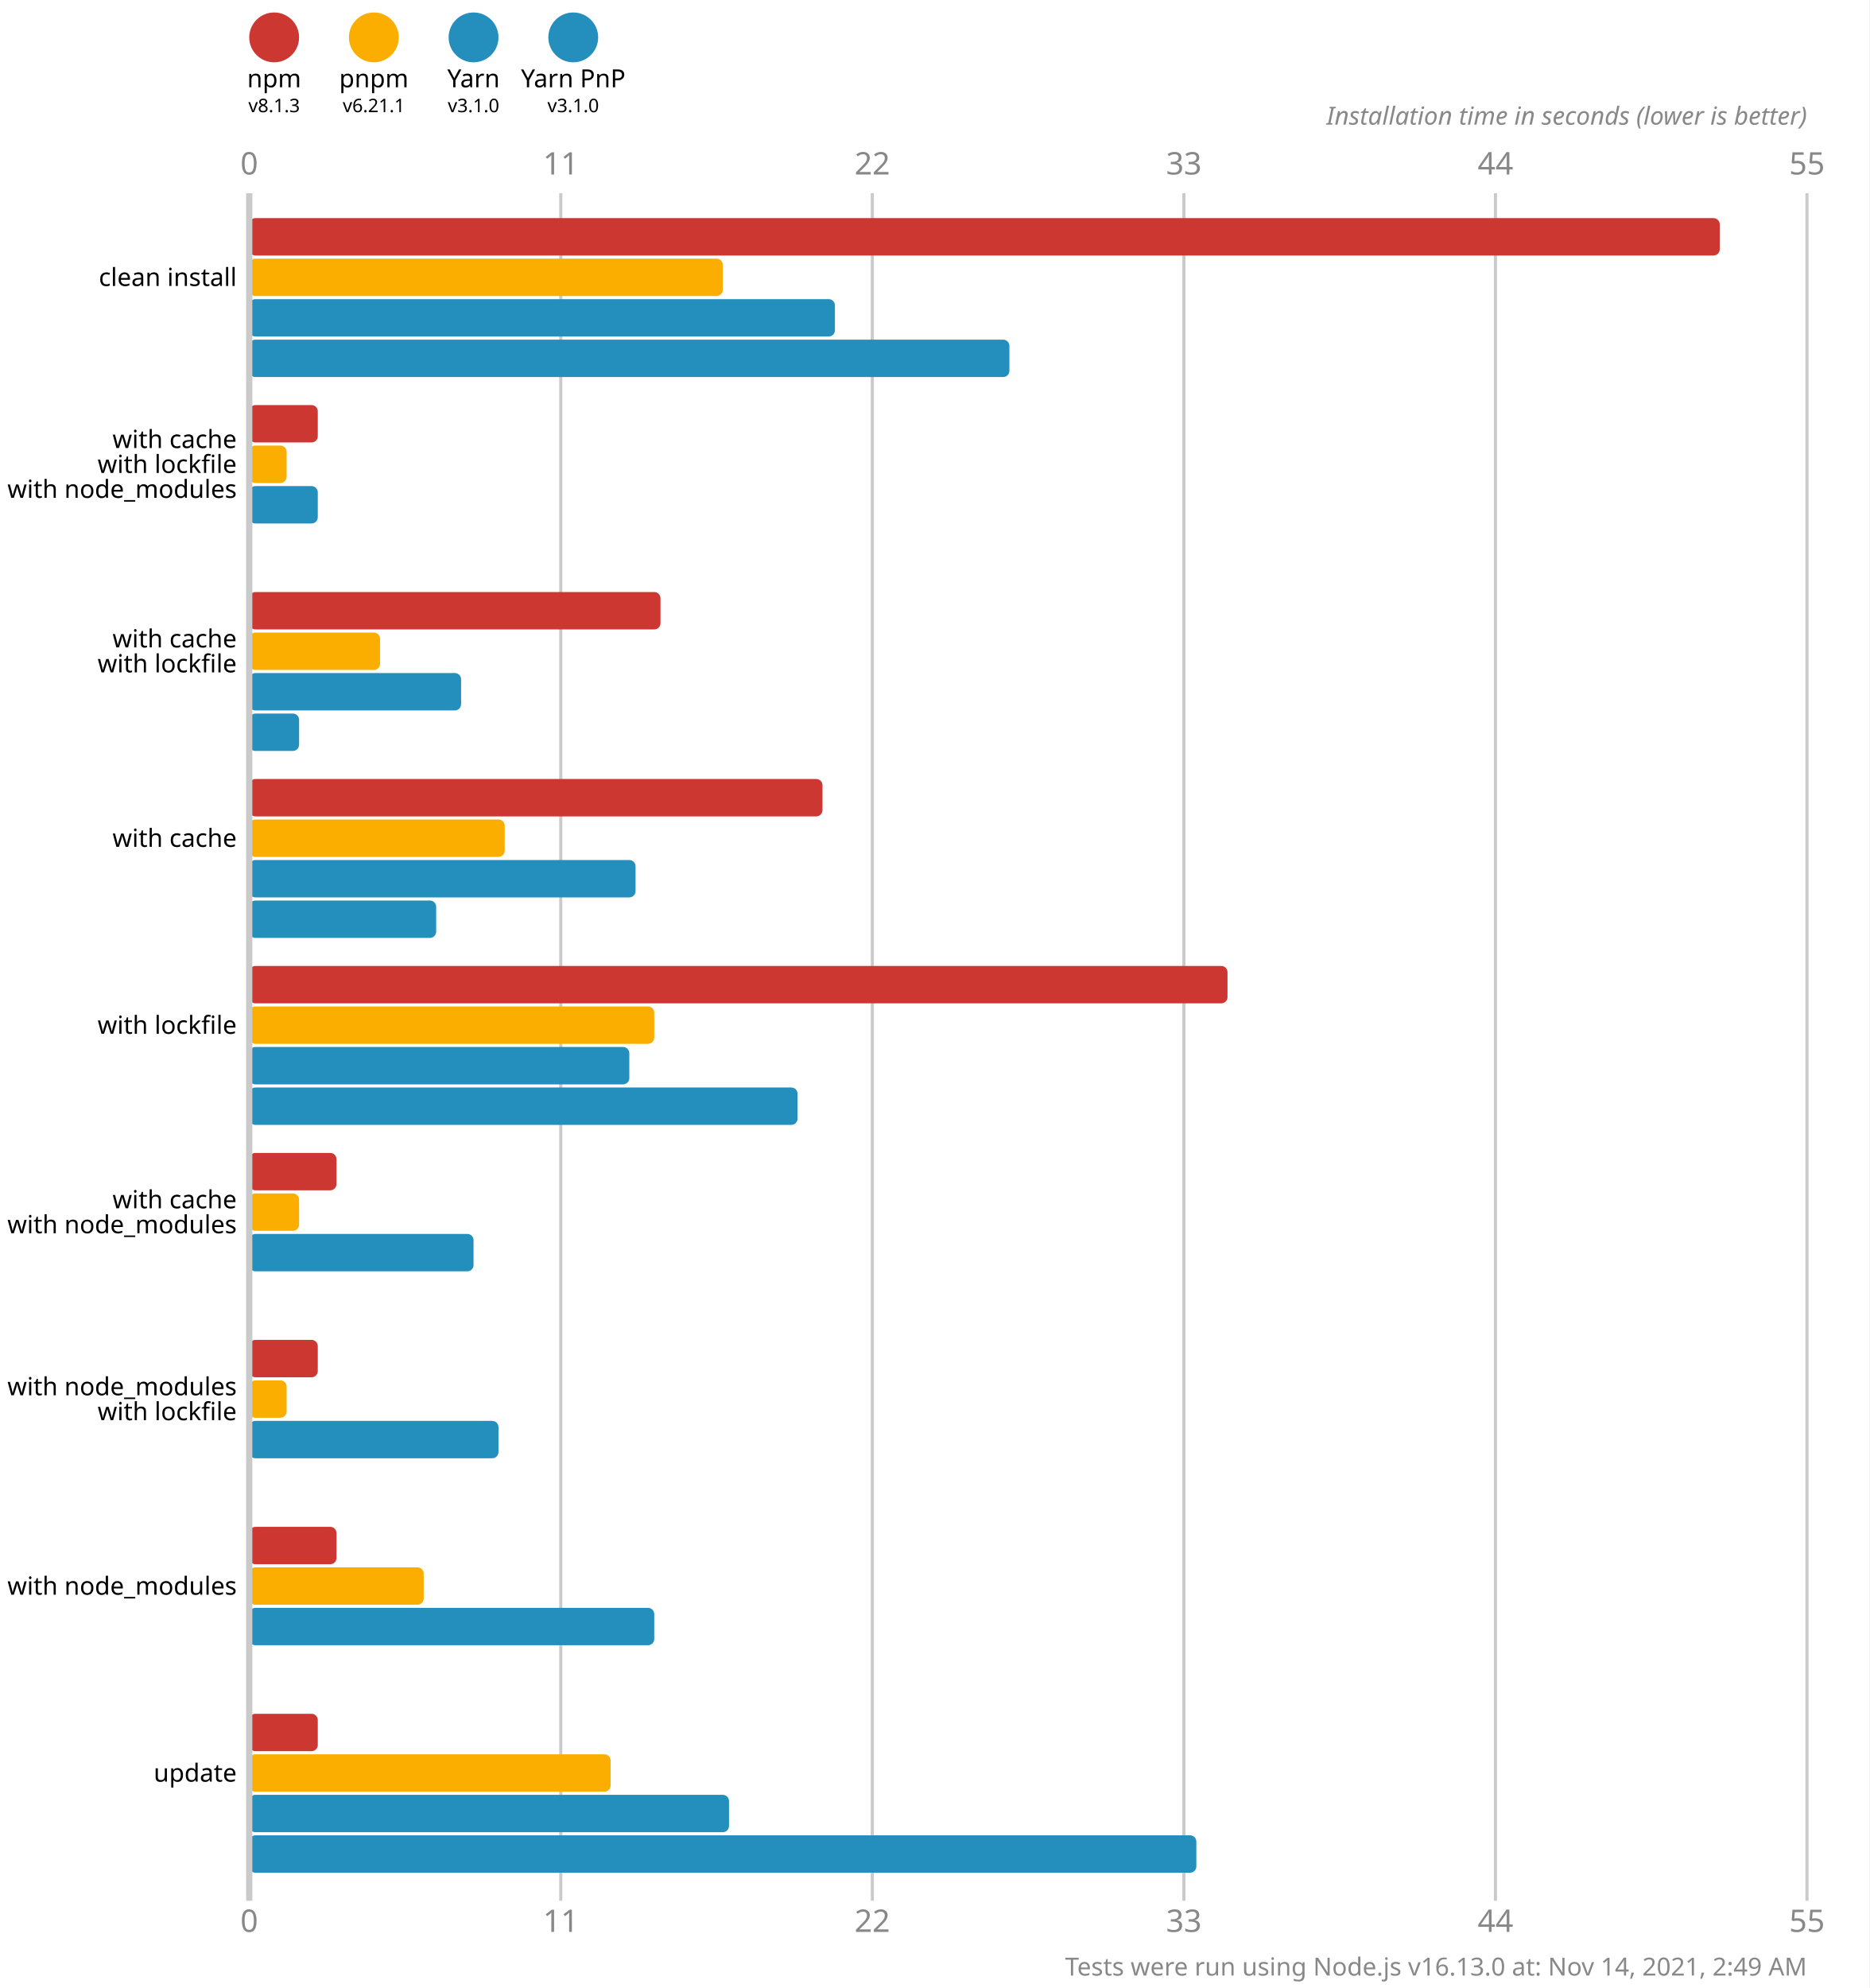
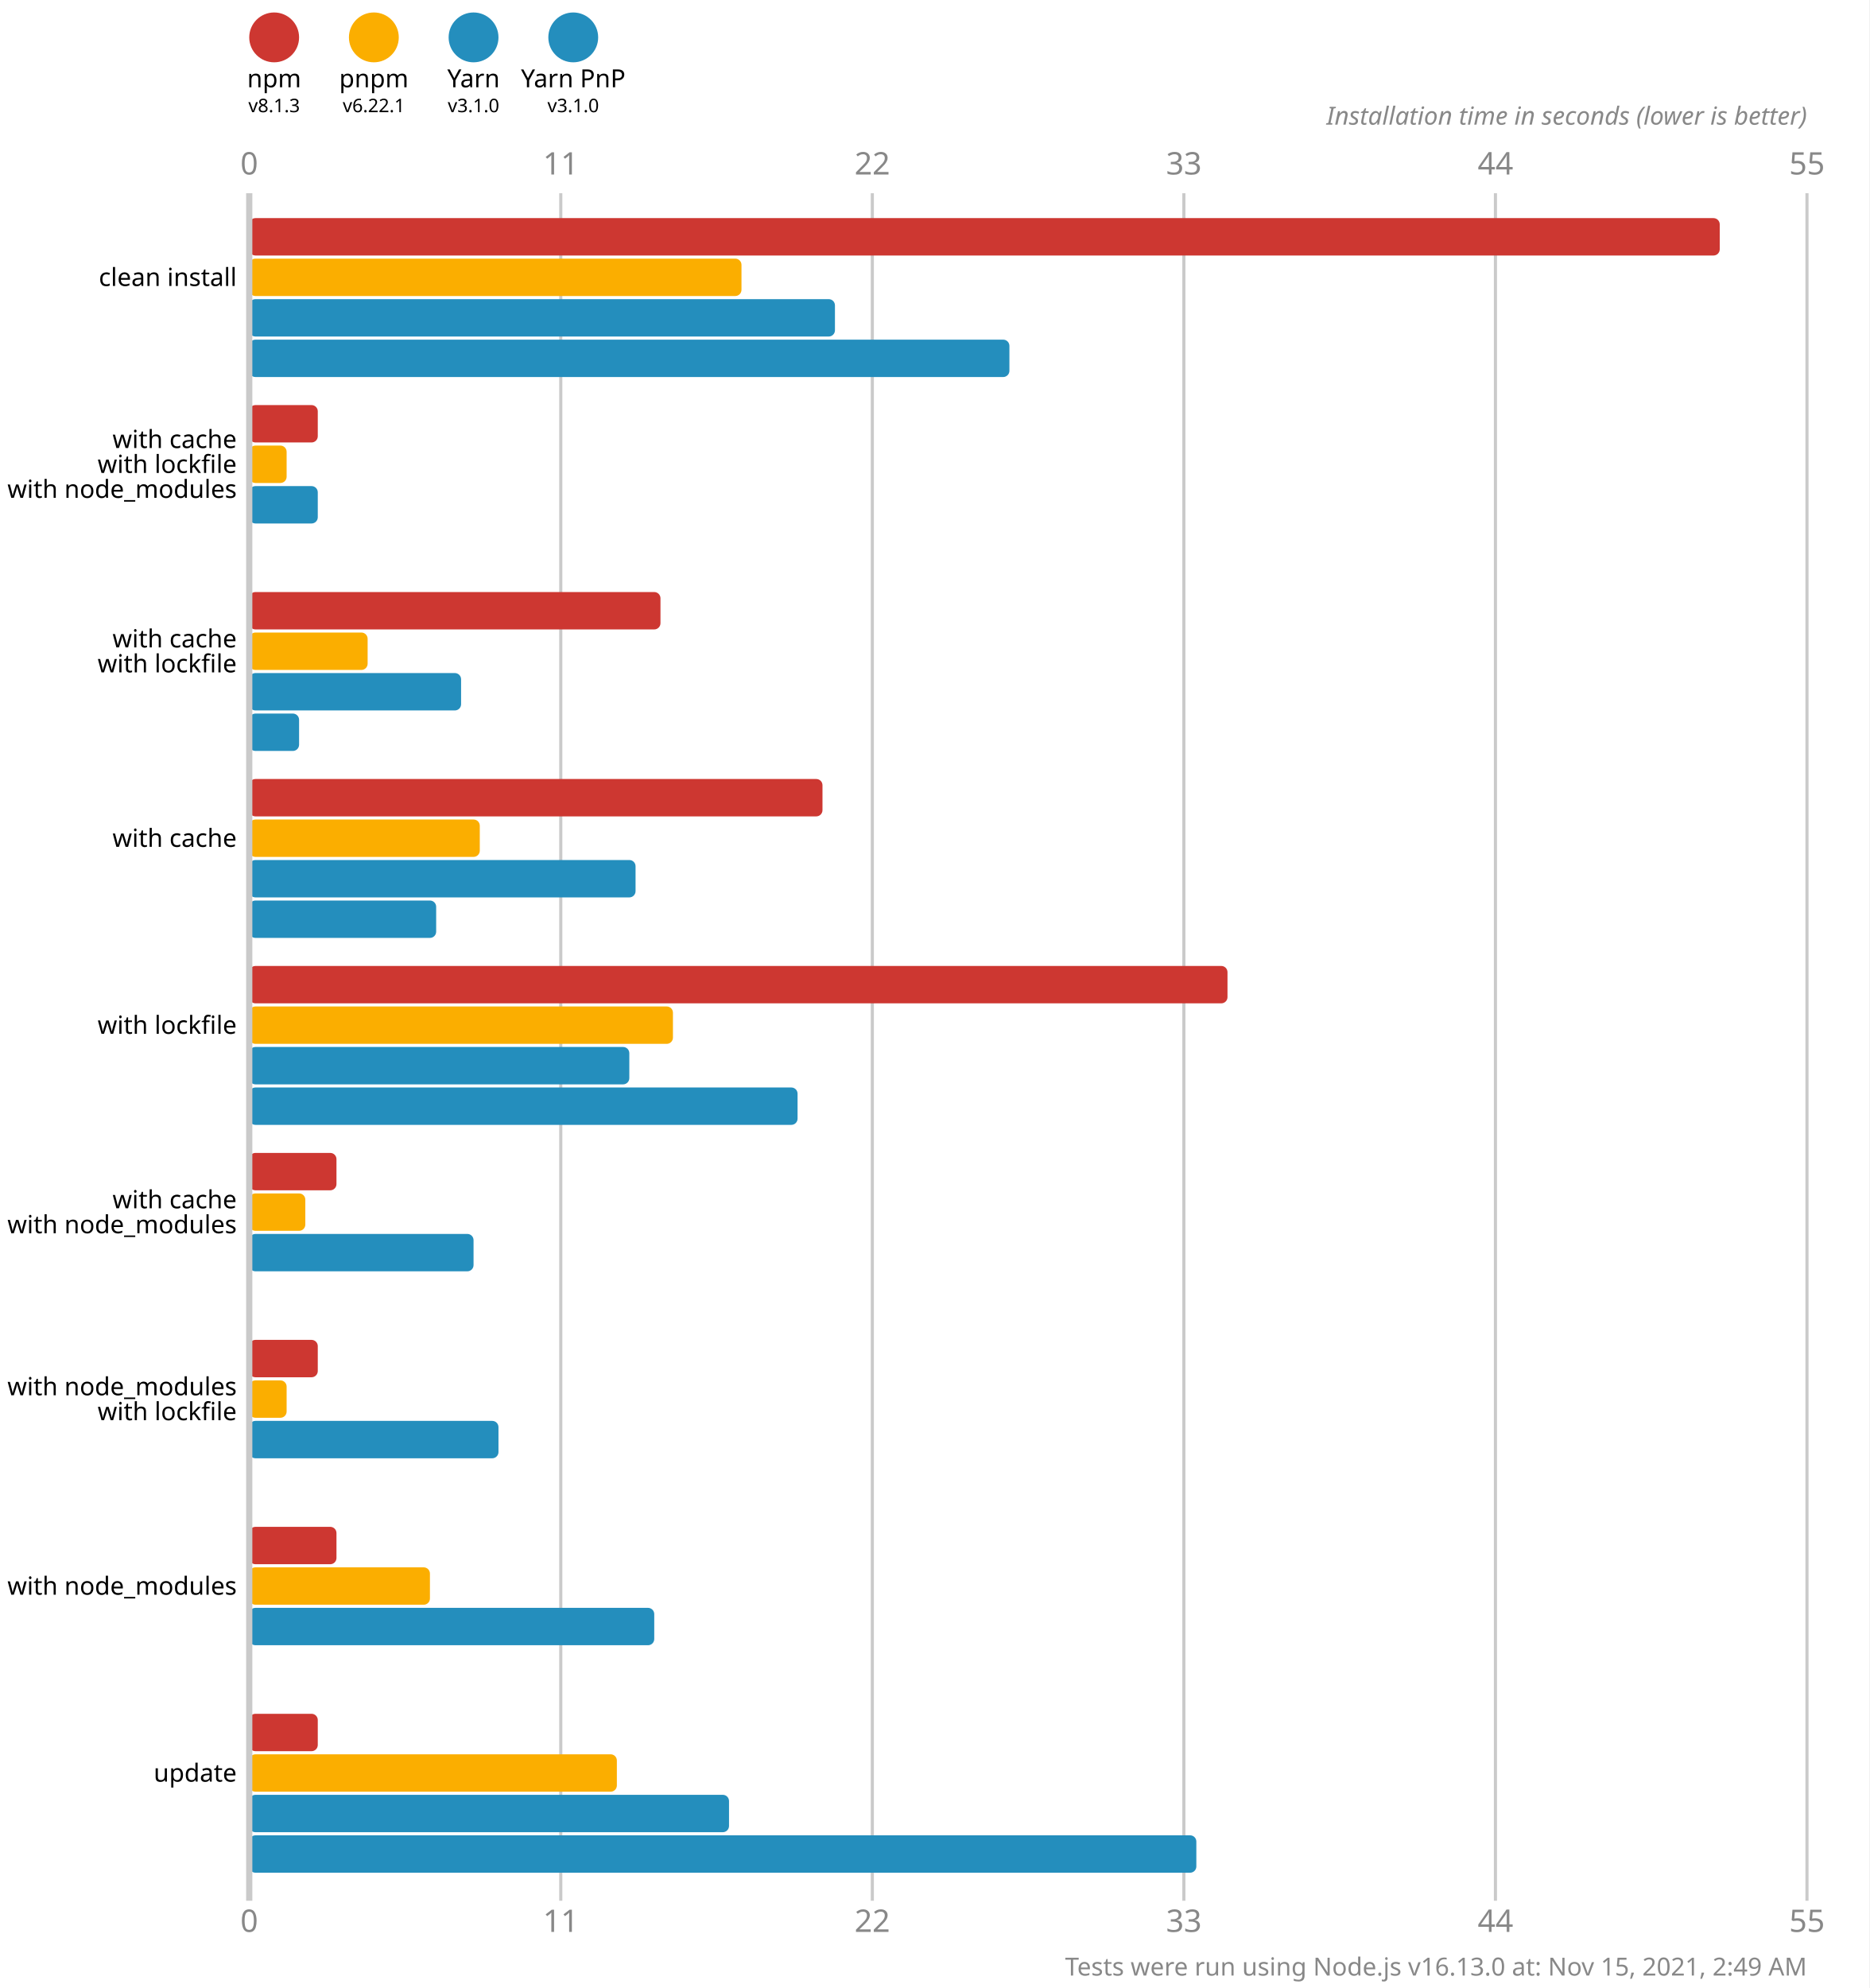
<svg xmlns="http://www.w3.org/2000/svg" version="1.1" viewBox="0 0 300 319">
  <style>
    .font { font-family: sans-serif; }
    .s3 { font-size: 3px; }
    .s4 { font-size: 4px; }
    .s5 { font-size: 5px; }
    .line { stroke: #cacaca; }
    .width { stroke-width: 0.5; }
    .text { fill: #888; }
  </style>
  <rect x="0" y="0" width="300" height="319" fill="#fff" />
  <circle cx="44" cy="6" r="4" fill="#cd3731" />
  <text x="44" y="14" class="font s4" text-anchor="middle">npm</text>
  <text x="44" y="18" class="font s3" text-anchor="middle">v8.1.3</text>
  <circle cx="60" cy="6" r="4" fill="#fbae00" />
  <text x="60" y="14" class="font s4" text-anchor="middle">pnpm</text>
-   <text x="60" y="18" class="font s3" text-anchor="middle">v6.21.1</text>
+   <text x="60" y="18" class="font s3" text-anchor="middle">v6.22.1</text>
  <circle cx="76" cy="6" r="4" fill="#248ebd" />
  <text x="76" y="14" class="font s4" text-anchor="middle">Yarn</text>
  <text x="76" y="18" class="font s3" text-anchor="middle">v3.1.0</text>
  <circle cx="92" cy="6" r="4" fill="#248ebd" />
  <text x="92" y="14" class="font s4" text-anchor="middle">Yarn PnP</text>
  <text x="92" y="18" class="font s3" text-anchor="middle">v3.1.0</text>
  <text x="40" y="28" class="font s5 text" text-anchor="middle">0</text>
  <text x="40" y="310" class="font s5 text" text-anchor="middle">0</text>
  <line x1="90" y1="31" x2="90" y2="305" class="line width" />
  <text x="90" y="28" class="font s5 text" text-anchor="middle">11</text>
  <text x="90" y="310" class="font s5 text" text-anchor="middle">11</text>
  <line x1="140" y1="31" x2="140" y2="305" class="line width" />
  <text x="140" y="28" class="font s5 text" text-anchor="middle">22</text>
  <text x="140" y="310" class="font s5 text" text-anchor="middle">22</text>
  <line x1="190" y1="31" x2="190" y2="305" class="line width" />
  <text x="190" y="28" class="font s5 text" text-anchor="middle">33</text>
  <text x="190" y="310" class="font s5 text" text-anchor="middle">33</text>
  <line x1="240" y1="31" x2="240" y2="305" class="line width" />
  <text x="240" y="28" class="font s5 text" text-anchor="middle">44</text>
  <text x="240" y="310" class="font s5 text" text-anchor="middle">44</text>
  <line x1="290" y1="31" x2="290" y2="305" class="line width" />
  <text x="290" y="28" class="font s5 text" text-anchor="middle">55</text>
  <text x="290" y="310" class="font s5 text" text-anchor="middle">55</text>
  <text x="290" y="20" class="font s4 text" font-style="italic" text-anchor="end">Installation time in seconds (lower is better)</text>
  <rect x="40" y="35" width="236" height="6" fill="#cd3731" rx="1" ry="1" />
-   <rect x="40" y="41.5" width="76" height="6" fill="#fbae00" rx="1" ry="1" />
+   <rect x="40" y="41.5" width="79" height="6" fill="#fbae00" rx="1" ry="1" />
  <rect x="40" y="48" width="94" height="6" fill="#248ebd" rx="1" ry="1" />
  <rect x="40" y="54.5" width="122" height="6" fill="#248ebd" rx="1" ry="1" />
  <rect x="40" y="65" width="11" height="6" fill="#cd3731" rx="1" ry="1" />
  <rect x="40" y="71.5" width="6" height="6" fill="#fbae00" rx="1" ry="1" />
  <rect x="40" y="78" width="11" height="6" fill="#248ebd" rx="1" ry="1" />
  <rect x="40" y="84.5" width="0" height="6" fill="#248ebd" rx="1" ry="1" />
  <rect x="40" y="95" width="66" height="6" fill="#cd3731" rx="1" ry="1" />
-   <rect x="40" y="101.5" width="21" height="6" fill="#fbae00" rx="1" ry="1" />
+   <rect x="40" y="101.5" width="19" height="6" fill="#fbae00" rx="1" ry="1" />
  <rect x="40" y="108" width="34" height="6" fill="#248ebd" rx="1" ry="1" />
  <rect x="40" y="114.5" width="8" height="6" fill="#248ebd" rx="1" ry="1" />
  <rect x="40" y="125" width="92" height="6" fill="#cd3731" rx="1" ry="1" />
-   <rect x="40" y="131.5" width="41" height="6" fill="#fbae00" rx="1" ry="1" />
+   <rect x="40" y="131.5" width="37" height="6" fill="#fbae00" rx="1" ry="1" />
  <rect x="40" y="138" width="62" height="6" fill="#248ebd" rx="1" ry="1" />
  <rect x="40" y="144.5" width="30" height="6" fill="#248ebd" rx="1" ry="1" />
  <rect x="40" y="155" width="157" height="6" fill="#cd3731" rx="1" ry="1" />
-   <rect x="40" y="161.5" width="65" height="6" fill="#fbae00" rx="1" ry="1" />
+   <rect x="40" y="161.5" width="68" height="6" fill="#fbae00" rx="1" ry="1" />
  <rect x="40" y="168" width="61" height="6" fill="#248ebd" rx="1" ry="1" />
  <rect x="40" y="174.5" width="88" height="6" fill="#248ebd" rx="1" ry="1" />
  <rect x="40" y="185" width="14" height="6" fill="#cd3731" rx="1" ry="1" />
-   <rect x="40" y="191.5" width="8" height="6" fill="#fbae00" rx="1" ry="1" />
+   <rect x="40" y="191.5" width="9" height="6" fill="#fbae00" rx="1" ry="1" />
  <rect x="40" y="198" width="36" height="6" fill="#248ebd" rx="1" ry="1" />
  <rect x="40" y="204.5" width="0" height="6" fill="#248ebd" rx="1" ry="1" />
  <rect x="40" y="215" width="11" height="6" fill="#cd3731" rx="1" ry="1" />
  <rect x="40" y="221.5" width="6" height="6" fill="#fbae00" rx="1" ry="1" />
  <rect x="40" y="228" width="40" height="6" fill="#248ebd" rx="1" ry="1" />
  <rect x="40" y="234.5" width="0" height="6" fill="#248ebd" rx="1" ry="1" />
  <rect x="40" y="245" width="14" height="6" fill="#cd3731" rx="1" ry="1" />
-   <rect x="40" y="251.5" width="28" height="6" fill="#fbae00" rx="1" ry="1" />
+   <rect x="40" y="251.5" width="29" height="6" fill="#fbae00" rx="1" ry="1" />
  <rect x="40" y="258" width="65" height="6" fill="#248ebd" rx="1" ry="1" />
  <rect x="40" y="264.5" width="0" height="6" fill="#248ebd" rx="1" ry="1" />
  <rect x="40" y="275" width="11" height="6" fill="#cd3731" rx="1" ry="1" />
-   <rect x="40" y="281.5" width="58" height="6" fill="#fbae00" rx="1" ry="1" />
+   <rect x="40" y="281.5" width="59" height="6" fill="#fbae00" rx="1" ry="1" />
  <rect x="40" y="288" width="77" height="6" fill="#248ebd" rx="1" ry="1" />
  <rect x="40" y="294.5" width="152" height="6" fill="#248ebd" rx="1" ry="1" />
  <line x1="40" y1="31" x2="40" y2="305" class="line" />
  <text x="38" y="44.5" class="font s4" dominant-baseline="middle" text-anchor="end">clean install</text>
  <text x="38" y="70.5" class="font s4" dominant-baseline="middle" text-anchor="end">with cache</text>
  <text x="38" y="74.5" class="font s4" dominant-baseline="middle" text-anchor="end">with lockfile</text>
  <text x="38" y="78.5" class="font s4" dominant-baseline="middle" text-anchor="end">with node_modules</text>
  <text x="38" y="102.5" class="font s4" dominant-baseline="middle" text-anchor="end">with cache</text>
  <text x="38" y="106.5" class="font s4" dominant-baseline="middle" text-anchor="end">with lockfile</text>
  <text x="38" y="134.5" class="font s4" dominant-baseline="middle" text-anchor="end">with cache</text>
  <text x="38" y="164.5" class="font s4" dominant-baseline="middle" text-anchor="end">with lockfile</text>
  <text x="38" y="192.5" class="font s4" dominant-baseline="middle" text-anchor="end">with cache</text>
  <text x="38" y="196.5" class="font s4" dominant-baseline="middle" text-anchor="end">with node_modules</text>
  <text x="38" y="222.5" class="font s4" dominant-baseline="middle" text-anchor="end">with node_modules</text>
  <text x="38" y="226.5" class="font s4" dominant-baseline="middle" text-anchor="end">with lockfile</text>
  <text x="38" y="254.5" class="font s4" dominant-baseline="middle" text-anchor="end">with node_modules</text>
  <text x="38" y="284.5" class="font s4" dominant-baseline="middle" text-anchor="end">update</text>
-   <text x="290" y="317" class="font s4 text" text-anchor="end">Tests were run using Node.js v16.13.0 at: Nov 14, 2021, 2:49 AM</text>
+   <text x="290" y="317" class="font s4 text" text-anchor="end">Tests were run using Node.js v16.13.0 at: Nov 15, 2021, 2:49 AM</text>
</svg>
